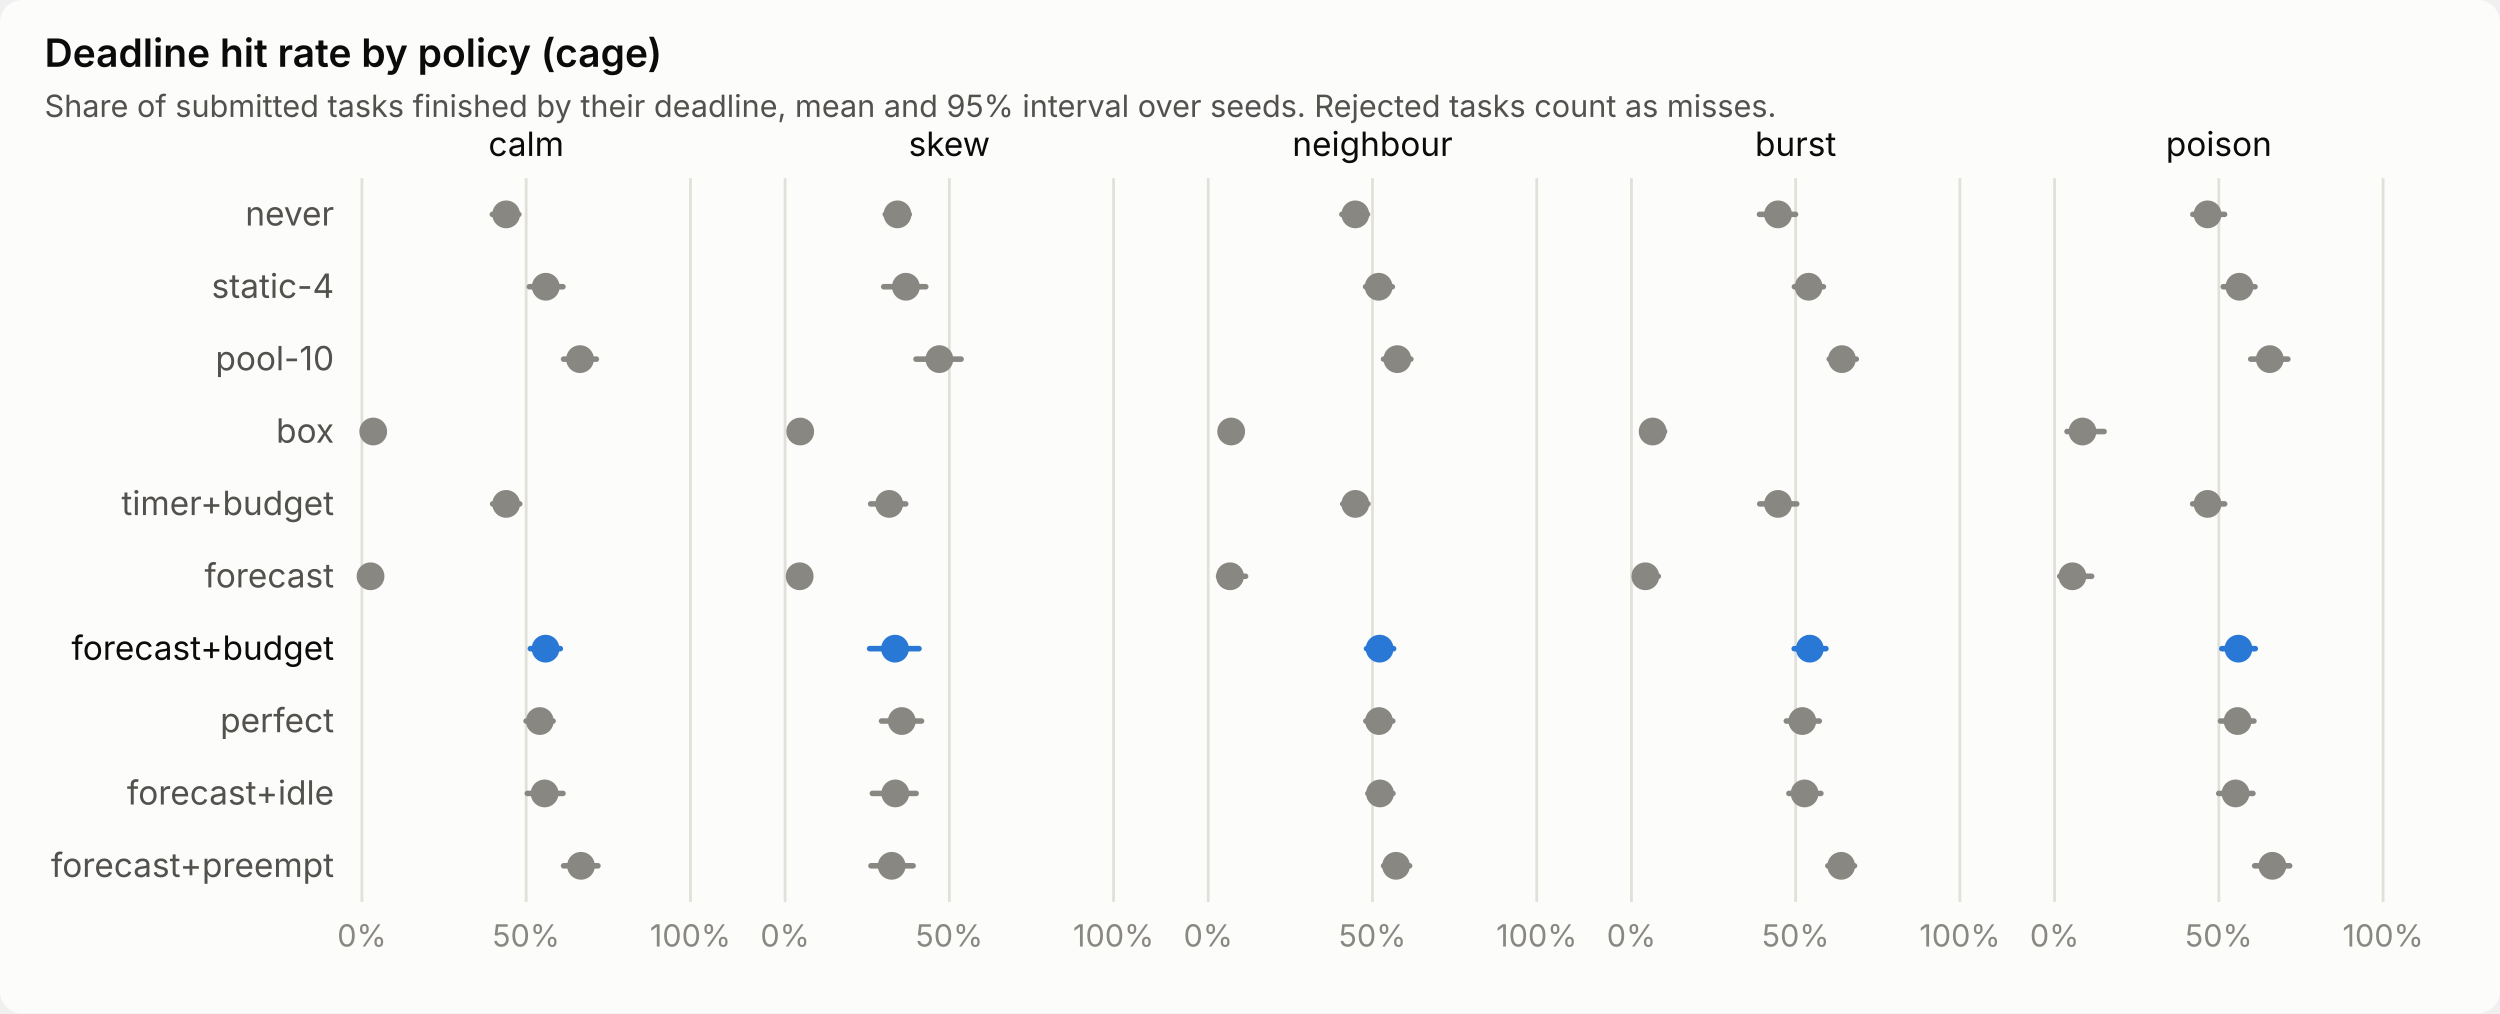
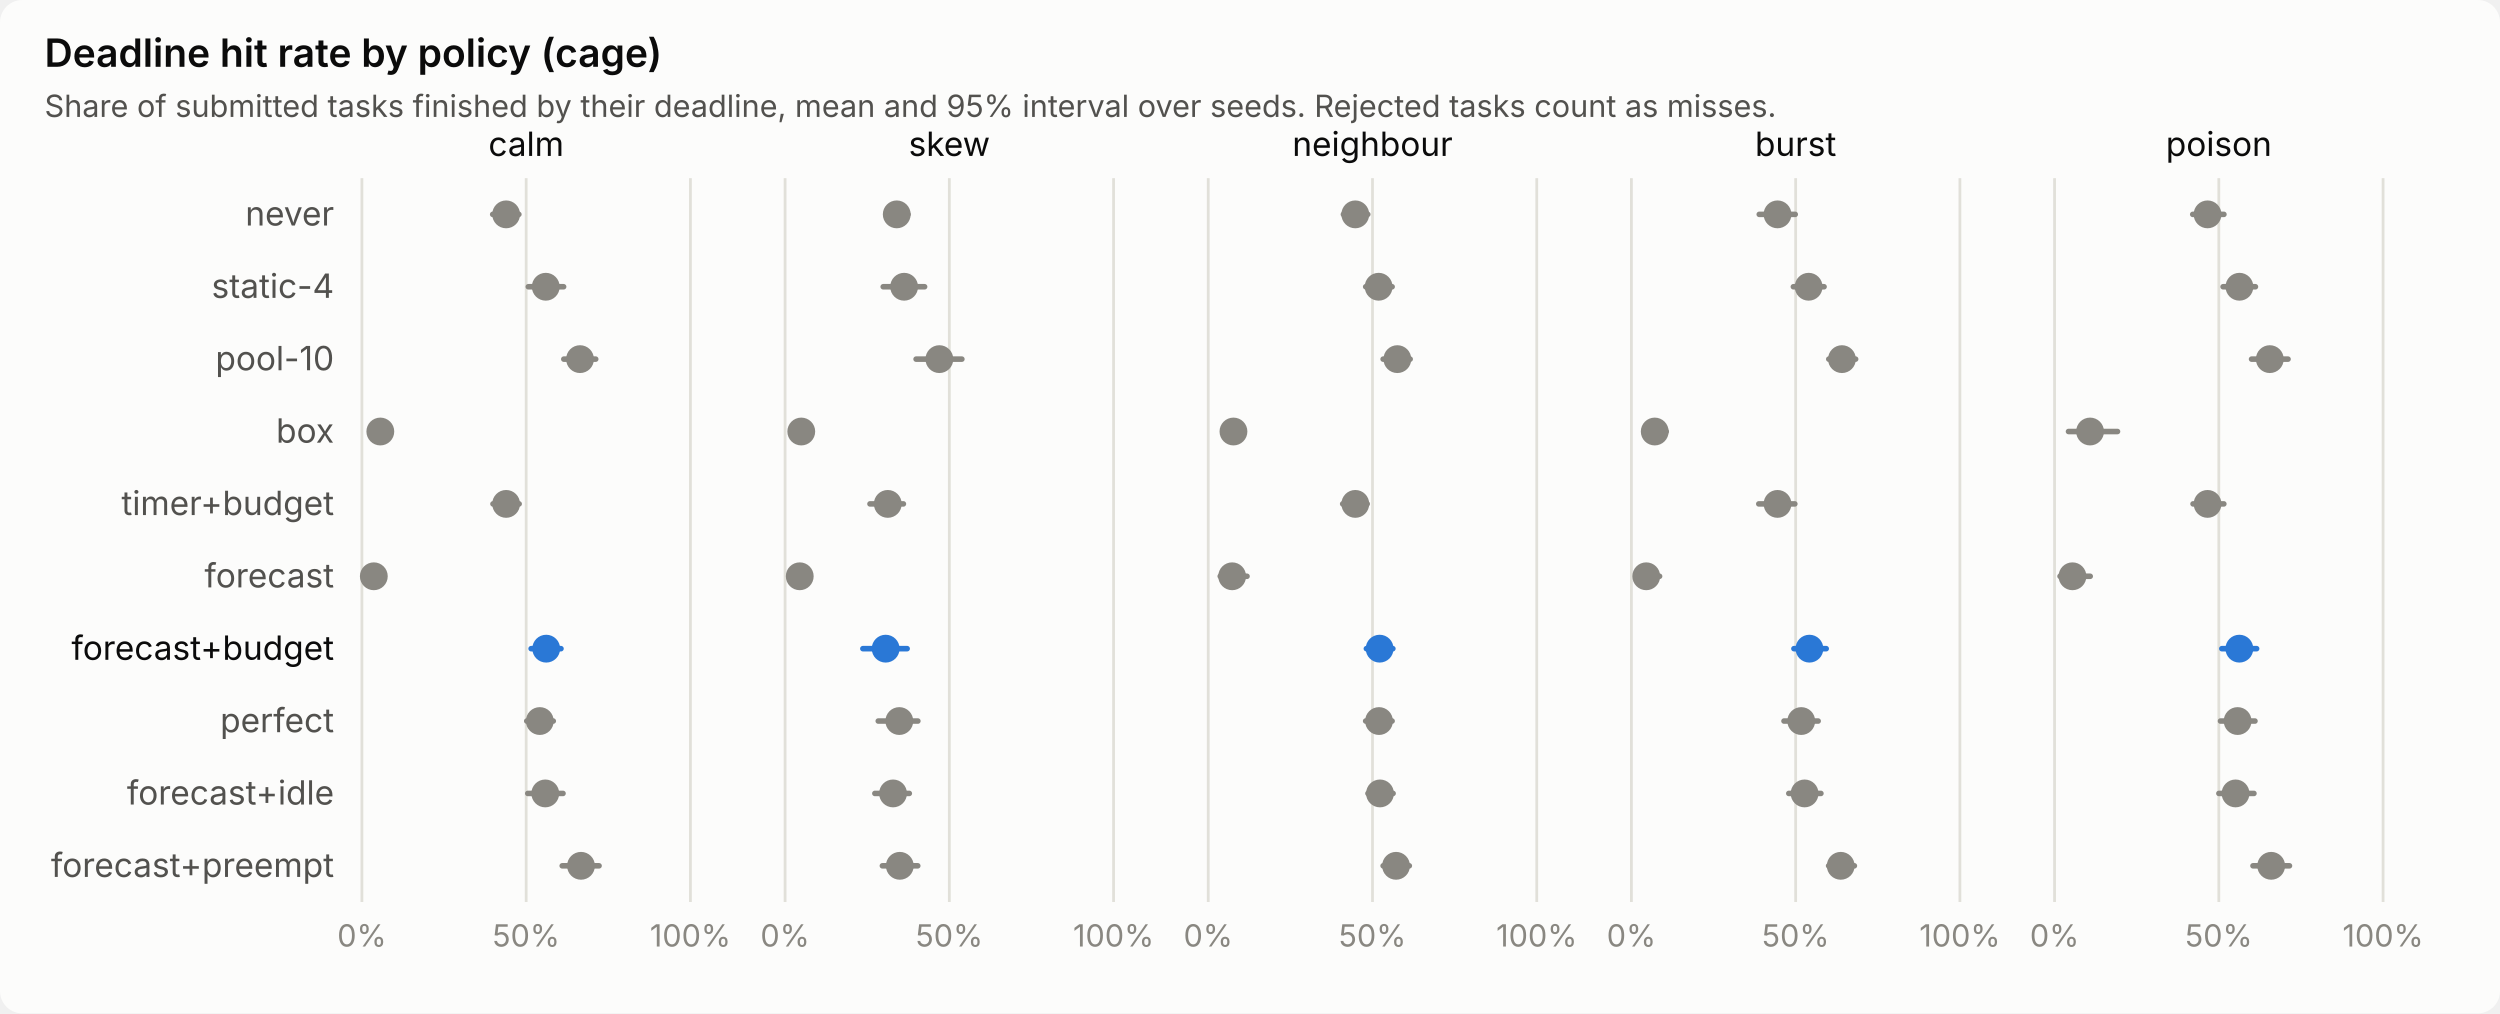
<svg xmlns="http://www.w3.org/2000/svg" width="898" height="364" viewBox="0 0 898 364">
  <style>
  .surface { fill: #fcfcfb }
  .ink { fill: #0b0b0b }
  .ink-2 { fill: #52514e }
  .muted { fill: #898781 }
  .grid { stroke: #e1e0d9; stroke-width: 1 }
  .axis { stroke: #c3c2b7; stroke-width: 1 }
  .band { fill: #f0efec }
  .other { fill: #898781; stroke: #898781 }
  .s1 { fill: #2a78d6; stroke: #2a78d6 }
  .s2 { fill: #eb6834; stroke: #eb6834 }
  .s3 { fill: #1baf7a; stroke: #1baf7a }
  .s4 { fill: #eda100; stroke: #eda100 }
  .line { fill: none; stroke-width: 2; stroke-linejoin: round }
  .ref { fill: none; stroke: #52514e; stroke-width: 1.5; stroke-dasharray: 5 4 }
  text { font-family: system-ui, -apple-system, "Segoe UI", sans-serif; font-size: 12px }
  .title { font-size: 14px; font-weight: 600 }
  .small { font-size: 11px }
  @media (prefers-color-scheme: dark) {
    .surface { fill: #1a1a19 }
    .ink { fill: #ffffff }
    .ink-2 { fill: #c3c2b7 }
    .grid { stroke: #2c2c2a }
    .axis { stroke: #383835 }
    .band { fill: #262624 }
    .s1 { fill: #3987e5; stroke: #3987e5 }
    .s2 { fill: #d95926; stroke: #d95926 }
    .s3 { fill: #199e70; stroke: #199e70 }
    .s4 { fill: #c98500; stroke: #c98500 }
    .ref { stroke: #c3c2b7 }
  }
</style>
  <rect class="surface" width="898" height="364" rx="8" />
  <text class="ink title" x="16" y="24">Deadline hit rate by policy (cage)</text>
  <text class="ink-2 small" x="16" y="42">Share of submitted tasks finished by their deadline, mean and 95% interval over seeds. Rejected tasks count as misses.</text>
  <text class="ink-2" x="120" y="81" text-anchor="end">never</text>
  <text class="ink-2" x="120" y="107" text-anchor="end">static-4</text>
  <text class="ink-2" x="120" y="133" text-anchor="end">pool-10</text>
  <text class="ink-2" x="120" y="159" text-anchor="end">box</text>
  <text class="ink-2" x="120" y="185" text-anchor="end">timer+budget</text>
  <text class="ink-2" x="120" y="211" text-anchor="end">forecast</text>
  <text class="ink" x="120" y="237" text-anchor="end">forecast+budget</text>
  <text class="ink-2" x="120" y="263" text-anchor="end">perfect</text>
  <text class="ink-2" x="120" y="289" text-anchor="end">forecast+idle</text>
  <text class="ink-2" x="120" y="315" text-anchor="end">forecast+preempt</text>
  <text class="ink" x="189" y="56" text-anchor="middle">calm</text>
  <line class="grid" x1="130" x2="130" y1="64" y2="324" />
  <text class="muted small" x="130" y="340" text-anchor="middle">0%</text>
  <line class="grid" x1="189" x2="189" y1="64" y2="324" />
  <text class="muted small" x="189" y="340" text-anchor="middle">50%</text>
  <line class="grid" x1="248" x2="248" y1="64" y2="324" />
  <text class="muted small" x="248" y="340" text-anchor="middle">100%</text>
-   <line class="other" x1="176.853" x2="186.362" y1="77" y2="77" stroke-width="2" stroke-linecap="round" />
+   <line class="other" x1="176.976" x2="186.374" y1="77" y2="77" stroke-width="2" stroke-linecap="round" />
  <circle class="other" cx="181.801" cy="77" r="4.5" stroke="none" />
-   <line class="other" x1="190.147" x2="202.208" y1="103" y2="103" stroke-width="2" stroke-linecap="round" />
+   <line class="other" x1="189.775" x2="202.448" y1="103" y2="103" stroke-width="2" stroke-linecap="round" />
  <circle class="other" cx="196.038" cy="103" r="4.5" stroke="none" />
-   <line class="other" x1="202.444" x2="214.209" y1="129" y2="129" stroke-width="2" stroke-linecap="round" />
+   <line class="other" x1="202.52" x2="213.978" y1="129" y2="129" stroke-width="2" stroke-linecap="round" />
  <circle class="other" cx="208.344" cy="129" r="4.5" stroke="none" />
-   <line class="other" x1="131.866" x2="136.536" y1="155" y2="155" stroke-width="2" stroke-linecap="round" />
-   <circle class="other" cx="134.06" cy="155" r="4.5" stroke="none" />
-   <line class="other" x1="176.951" x2="186.678" y1="181" y2="181" stroke-width="2" stroke-linecap="round" />
+   <line class="other" x1="133.315" x2="140.422" y1="155" y2="155" stroke-width="2" stroke-linecap="round" />
+   <circle class="other" cx="136.611" cy="155" r="4.5" stroke="none" />
+   <line class="other" x1="177.075" x2="186.478" y1="181" y2="181" stroke-width="2" stroke-linecap="round" />
  <circle class="other" cx="181.801" cy="181" r="4.5" stroke="none" />
-   <line class="other" x1="131.137" x2="135.46" y1="207" y2="207" stroke-width="2" stroke-linecap="round" />
-   <circle class="other" cx="133.094" cy="207" r="4.5" stroke="none" />
-   <line class="s1" x1="190.51" x2="201.259" y1="233" y2="233" stroke-width="2" stroke-linecap="round" />
-   <circle class="s1" cx="195.963" cy="233" r="4.5" stroke="none" />
-   <line class="other" x1="188.971" x2="198.666" y1="259" y2="259" stroke-width="2" stroke-linecap="round" />
+   <line class="other" x1="131.683" x2="137.555" y1="207" y2="207" stroke-width="2" stroke-linecap="round" />
+   <circle class="other" cx="134.274" cy="207" r="4.5" stroke="none" />
+   <line class="s1" x1="190.781" x2="201.5" y1="233" y2="233" stroke-width="2" stroke-linecap="round" />
+   <circle class="s1" cx="196.199" cy="233" r="4.5" stroke="none" />
+   <line class="other" x1="189.21" x2="198.734" y1="259" y2="259" stroke-width="2" stroke-linecap="round" />
  <circle class="other" cx="193.896" cy="259" r="4.5" stroke="none" />
-   <line class="other" x1="189.418" x2="202.212" y1="285" y2="285" stroke-width="2" stroke-linecap="round" />
-   <circle class="other" cx="195.625" cy="285" r="4.5" stroke="none" />
-   <line class="other" x1="202.451" x2="214.776" y1="311" y2="311" stroke-width="2" stroke-linecap="round" />
+   <line class="other" x1="189.577" x2="202.233" y1="285" y2="285" stroke-width="2" stroke-linecap="round" />
+   <circle class="other" cx="195.861" cy="285" r="4.5" stroke="none" />
+   <line class="other" x1="201.947" x2="215.179" y1="311" y2="311" stroke-width="2" stroke-linecap="round" />
  <circle class="other" cx="208.694" cy="311" r="4.5" stroke="none" />
  <text class="ink" x="341" y="56" text-anchor="middle">skew</text>
  <line class="grid" x1="282" x2="282" y1="64" y2="324" />
  <text class="muted small" x="282" y="340" text-anchor="middle">0%</text>
  <line class="grid" x1="341" x2="341" y1="64" y2="324" />
  <text class="muted small" x="341" y="340" text-anchor="middle">50%</text>
  <line class="grid" x1="400" x2="400" y1="64" y2="324" />
  <text class="muted small" x="400" y="340" text-anchor="middle">100%</text>
-   <line class="other" x1="317.983" x2="326.602" y1="77" y2="77" stroke-width="2" stroke-linecap="round" />
-   <circle class="other" cx="322.37" cy="77" r="4.5" stroke="none" />
-   <line class="other" x1="317.44" x2="332.53" y1="103" y2="103" stroke-width="2" stroke-linecap="round" />
-   <circle class="other" cx="325.399" cy="103" r="4.5" stroke="none" />
-   <line class="other" x1="329.031" x2="345.22" y1="129" y2="129" stroke-width="2" stroke-linecap="round" />
+   <line class="other" x1="318.16" x2="326.153" y1="77" y2="77" stroke-width="2" stroke-linecap="round" />
+   <circle class="other" cx="322.113" cy="77" r="4.5" stroke="none" />
+   <line class="other" x1="317.251" x2="332.115" y1="103" y2="103" stroke-width="2" stroke-linecap="round" />
+   <circle class="other" cx="324.764" cy="103" r="4.5" stroke="none" />
+   <line class="other" x1="329.061" x2="345.503" y1="129" y2="129" stroke-width="2" stroke-linecap="round" />
  <circle class="other" cx="337.422" cy="129" r="4.5" stroke="none" />
-   <line class="other" x1="284.989" x2="290.067" y1="155" y2="155" stroke-width="2" stroke-linecap="round" />
-   <circle class="other" cx="287.443" cy="155" r="4.5" stroke="none" />
-   <line class="other" x1="312.748" x2="325.319" y1="181" y2="181" stroke-width="2" stroke-linecap="round" />
-   <circle class="other" cx="319.405" cy="181" r="4.5" stroke="none" />
-   <line class="other" x1="284.604" x2="290.104" y1="207" y2="207" stroke-width="2" stroke-linecap="round" />
-   <circle class="other" cx="287.243" cy="207" r="4.5" stroke="none" />
-   <line class="s1" x1="312.376" x2="330.101" y1="233" y2="233" stroke-width="2" stroke-linecap="round" />
-   <circle class="s1" cx="321.489" cy="233" r="4.5" stroke="none" />
-   <line class="other" x1="316.655" x2="331.008" y1="259" y2="259" stroke-width="2" stroke-linecap="round" />
-   <circle class="other" cx="323.922" cy="259" r="4.5" stroke="none" />
-   <line class="other" x1="313.351" x2="329.065" y1="285" y2="285" stroke-width="2" stroke-linecap="round" />
-   <circle class="other" cx="321.588" cy="285" r="4.5" stroke="none" />
-   <line class="other" x1="312.856" x2="327.981" y1="311" y2="311" stroke-width="2" stroke-linecap="round" />
-   <circle class="other" cx="320.289" cy="311" r="4.5" stroke="none" />
+   <line class="other" x1="285.523" x2="290.228" y1="155" y2="155" stroke-width="2" stroke-linecap="round" />
+   <circle class="other" cx="287.815" cy="155" r="4.5" stroke="none" />
+   <line class="other" x1="312.498" x2="324.497" y1="181" y2="181" stroke-width="2" stroke-linecap="round" />
+   <circle class="other" cx="318.892" cy="181" r="4.5" stroke="none" />
+   <line class="other" x1="284.697" x2="290.186" y1="207" y2="207" stroke-width="2" stroke-linecap="round" />
+   <circle class="other" cx="287.267" cy="207" r="4.5" stroke="none" />
+   <line class="s1" x1="309.942" x2="325.845" y1="233" y2="233" stroke-width="2" stroke-linecap="round" />
+   <circle class="s1" cx="318.131" cy="233" r="4.5" stroke="none" />
+   <line class="other" x1="315.473" x2="329.695" y1="259" y2="259" stroke-width="2" stroke-linecap="round" />
+   <circle class="other" cx="323.035" cy="259" r="4.5" stroke="none" />
+   <line class="other" x1="314.254" x2="326.62" y1="285" y2="285" stroke-width="2" stroke-linecap="round" />
+   <circle class="other" cx="320.78" cy="285" r="4.5" stroke="none" />
+   <line class="other" x1="316.954" x2="329.656" y1="311" y2="311" stroke-width="2" stroke-linecap="round" />
+   <circle class="other" cx="323.211" cy="311" r="4.5" stroke="none" />
  <text class="ink" x="493" y="56" text-anchor="middle">neighbour</text>
  <line class="grid" x1="434" x2="434" y1="64" y2="324" />
  <text class="muted small" x="434" y="340" text-anchor="middle">0%</text>
  <line class="grid" x1="493" x2="493" y1="64" y2="324" />
  <text class="muted small" x="493" y="340" text-anchor="middle">50%</text>
  <line class="grid" x1="552" x2="552" y1="64" y2="324" />
  <text class="muted small" x="552" y="340" text-anchor="middle">100%</text>
-   <line class="other" x1="482.004" x2="491.22" y1="77" y2="77" stroke-width="2" stroke-linecap="round" />
+   <line class="other" x1="482.551" x2="491.301" y1="77" y2="77" stroke-width="2" stroke-linecap="round" />
  <circle class="other" cx="486.823" cy="77" r="4.5" stroke="none" />
-   <line class="other" x1="490.512" x2="500.128" y1="103" y2="103" stroke-width="2" stroke-linecap="round" />
+   <line class="other" x1="490.557" x2="500.053" y1="103" y2="103" stroke-width="2" stroke-linecap="round" />
  <circle class="other" cx="495.21" cy="103" r="4.5" stroke="none" />
-   <line class="other" x1="496.977" x2="506.776" y1="129" y2="129" stroke-width="2" stroke-linecap="round" />
+   <line class="other" x1="496.822" x2="506.53" y1="129" y2="129" stroke-width="2" stroke-linecap="round" />
  <circle class="other" cx="501.932" cy="129" r="4.5" stroke="none" />
-   <line class="other" x1="439.073" x2="445.79" y1="155" y2="155" stroke-width="2" stroke-linecap="round" />
-   <circle class="other" cx="442.239" cy="155" r="4.5" stroke="none" />
-   <line class="other" x1="482.317" x2="491.378" y1="181" y2="181" stroke-width="2" stroke-linecap="round" />
+   <line class="other" x1="439.622" x2="446.629" y1="155" y2="155" stroke-width="2" stroke-linecap="round" />
+   <circle class="other" cx="443.059" cy="155" r="4.5" stroke="none" />
+   <line class="other" x1="482.288" x2="491.092" y1="181" y2="181" stroke-width="2" stroke-linecap="round" />
  <circle class="other" cx="486.823" cy="181" r="4.5" stroke="none" />
-   <line class="other" x1="437.691" x2="447.407" y1="207" y2="207" stroke-width="2" stroke-linecap="round" />
-   <circle class="other" cx="441.821" cy="207" r="4.5" stroke="none" />
-   <line class="s1" x1="490.848" x2="500.584" y1="233" y2="233" stroke-width="2" stroke-linecap="round" />
+   <line class="other" x1="438.303" x2="447.927" y1="207" y2="207" stroke-width="2" stroke-linecap="round" />
+   <circle class="other" cx="442.59" cy="207" r="4.5" stroke="none" />
+   <line class="s1" x1="490.804" x2="500.316" y1="233" y2="233" stroke-width="2" stroke-linecap="round" />
  <circle class="s1" cx="495.563" cy="233" r="4.5" stroke="none" />
-   <line class="other" x1="490.613" x2="500.284" y1="259" y2="259" stroke-width="2" stroke-linecap="round" />
+   <line class="other" x1="490.543" x2="500.042" y1="259" y2="259" stroke-width="2" stroke-linecap="round" />
  <circle class="other" cx="495.341" cy="259" r="4.5" stroke="none" />
-   <line class="other" x1="491.338" x2="500.341" y1="285" y2="285" stroke-width="2" stroke-linecap="round" />
+   <line class="other" x1="491.366" x2="500.4" y1="285" y2="285" stroke-width="2" stroke-linecap="round" />
  <circle class="other" cx="495.691" cy="285" r="4.5" stroke="none" />
-   <line class="other" x1="496.989" x2="506.33" y1="311" y2="311" stroke-width="2" stroke-linecap="round" />
+   <line class="other" x1="496.818" x2="506.225" y1="311" y2="311" stroke-width="2" stroke-linecap="round" />
  <circle class="other" cx="501.46" cy="311" r="4.5" stroke="none" />
  <text class="ink" x="645" y="56" text-anchor="middle">burst</text>
  <line class="grid" x1="586" x2="586" y1="64" y2="324" />
  <text class="muted small" x="586" y="340" text-anchor="middle">0%</text>
  <line class="grid" x1="645" x2="645" y1="64" y2="324" />
  <text class="muted small" x="645" y="340" text-anchor="middle">50%</text>
  <line class="grid" x1="704" x2="704" y1="64" y2="324" />
  <text class="muted small" x="704" y="340" text-anchor="middle">100%</text>
-   <line class="other" x1="632.01" x2="644.959" y1="77" y2="77" stroke-width="2" stroke-linecap="round" />
-   <circle class="other" cx="638.67" cy="77" r="4.5" stroke="none" />
-   <line class="other" x1="644.55" x2="654.969" y1="103" y2="103" stroke-width="2" stroke-linecap="round" />
+   <line class="other" x1="631.922" x2="644.845" y1="77" y2="77" stroke-width="2" stroke-linecap="round" />
+   <circle class="other" cx="638.485" cy="77" r="4.5" stroke="none" />
+   <line class="other" x1="644.181" x2="655.204" y1="103" y2="103" stroke-width="2" stroke-linecap="round" />
  <circle class="other" cx="649.662" cy="103" r="4.5" stroke="none" />
-   <line class="other" x1="657.068" x2="666.767" y1="129" y2="129" stroke-width="2" stroke-linecap="round" />
+   <line class="other" x1="656.897" x2="666.542" y1="129" y2="129" stroke-width="2" stroke-linecap="round" />
  <circle class="other" cx="661.626" cy="129" r="4.5" stroke="none" />
-   <line class="other" x1="590.183" x2="597.911" y1="155" y2="155" stroke-width="2" stroke-linecap="round" />
-   <circle class="other" cx="593.632" cy="155" r="4.5" stroke="none" />
-   <line class="other" x1="632.088" x2="645.371" y1="181" y2="181" stroke-width="2" stroke-linecap="round" />
-   <circle class="other" cx="638.67" cy="181" r="4.5" stroke="none" />
-   <line class="other" x1="587.47" x2="595.666" y1="207" y2="207" stroke-width="2" stroke-linecap="round" />
-   <circle class="other" cx="591.004" cy="207" r="4.5" stroke="none" />
-   <line class="s1" x1="644.485" x2="655.87" y1="233" y2="233" stroke-width="2" stroke-linecap="round" />
-   <circle class="s1" cx="650.08" cy="233" r="4.5" stroke="none" />
-   <line class="other" x1="641.652" x2="653.49" y1="259" y2="259" stroke-width="2" stroke-linecap="round" />
-   <circle class="other" cx="647.392" cy="259" r="4.5" stroke="none" />
-   <line class="other" x1="642.582" x2="654.055" y1="285" y2="285" stroke-width="2" stroke-linecap="round" />
+   <line class="other" x1="590.871" x2="598.506" y1="155" y2="155" stroke-width="2" stroke-linecap="round" />
+   <circle class="other" cx="594.382" cy="155" r="4.5" stroke="none" />
+   <line class="other" x1="631.758" x2="644.699" y1="181" y2="181" stroke-width="2" stroke-linecap="round" />
+   <circle class="other" cx="638.485" cy="181" r="4.5" stroke="none" />
+   <line class="other" x1="587.704" x2="596.123" y1="207" y2="207" stroke-width="2" stroke-linecap="round" />
+   <circle class="other" cx="591.332" cy="207" r="4.5" stroke="none" />
+   <line class="s1" x1="644.379" x2="655.971" y1="233" y2="233" stroke-width="2" stroke-linecap="round" />
+   <circle class="s1" cx="649.946" cy="233" r="4.5" stroke="none" />
+   <line class="other" x1="640.813" x2="653.08" y1="259" y2="259" stroke-width="2" stroke-linecap="round" />
+   <circle class="other" cx="647.005" cy="259" r="4.5" stroke="none" />
+   <line class="other" x1="642.54" x2="654.07" y1="285" y2="285" stroke-width="2" stroke-linecap="round" />
  <circle class="other" cx="648.207" cy="285" r="4.5" stroke="none" />
-   <line class="other" x1="656.562" x2="666.13" y1="311" y2="311" stroke-width="2" stroke-linecap="round" />
-   <circle class="other" cx="661.355" cy="311" r="4.5" stroke="none" />
+   <line class="other" x1="656.838" x2="666.091" y1="311" y2="311" stroke-width="2" stroke-linecap="round" />
+   <circle class="other" cx="661.189" cy="311" r="4.5" stroke="none" />
  <text class="ink" x="797" y="56" text-anchor="middle">poison</text>
  <line class="grid" x1="738" x2="738" y1="64" y2="324" />
  <text class="muted small" x="738" y="340" text-anchor="middle">0%</text>
  <line class="grid" x1="797" x2="797" y1="64" y2="324" />
  <text class="muted small" x="797" y="340" text-anchor="middle">50%</text>
  <line class="grid" x1="856" x2="856" y1="64" y2="324" />
  <text class="muted small" x="856" y="340" text-anchor="middle">100%</text>
-   <line class="other" x1="787.68" x2="799.059" y1="77" y2="77" stroke-width="2" stroke-linecap="round" />
+   <line class="other" x1="787.629" x2="798.827" y1="77" y2="77" stroke-width="2" stroke-linecap="round" />
  <circle class="other" cx="792.954" cy="77" r="4.5" stroke="none" />
-   <line class="other" x1="798.595" x2="809.995" y1="103" y2="103" stroke-width="2" stroke-linecap="round" />
+   <line class="other" x1="798.535" x2="810.152" y1="103" y2="103" stroke-width="2" stroke-linecap="round" />
  <circle class="other" cx="804.405" cy="103" r="4.5" stroke="none" />
-   <line class="other" x1="808.47" x2="821.798" y1="129" y2="129" stroke-width="2" stroke-linecap="round" />
+   <line class="other" x1="808.763" x2="821.861" y1="129" y2="129" stroke-width="2" stroke-linecap="round" />
  <circle class="other" cx="815.316" cy="129" r="4.5" stroke="none" />
-   <line class="other" x1="742.482" x2="755.792" y1="155" y2="155" stroke-width="2" stroke-linecap="round" />
-   <circle class="other" cx="748.031" cy="155" r="4.5" stroke="none" />
-   <line class="other" x1="787.599" x2="799.09" y1="181" y2="181" stroke-width="2" stroke-linecap="round" />
+   <line class="other" x1="743.008" x2="760.609" y1="155" y2="155" stroke-width="2" stroke-linecap="round" />
+   <circle class="other" cx="750.749" cy="155" r="4.5" stroke="none" />
+   <line class="other" x1="787.74" x2="798.8" y1="181" y2="181" stroke-width="2" stroke-linecap="round" />
  <circle class="other" cx="792.954" cy="181" r="4.5" stroke="none" />
-   <line class="other" x1="739.848" x2="751.308" y1="207" y2="207" stroke-width="2" stroke-linecap="round" />
+   <line class="other" x1="739.967" x2="750.805" y1="207" y2="207" stroke-width="2" stroke-linecap="round" />
  <circle class="other" cx="744.428" cy="207" r="4.5" stroke="none" />
-   <line class="s1" x1="798.07" x2="810.084" y1="233" y2="233" stroke-width="2" stroke-linecap="round" />
-   <circle class="s1" cx="804.048" cy="233" r="4.5" stroke="none" />
-   <line class="other" x1="797.577" x2="809.607" y1="259" y2="259" stroke-width="2" stroke-linecap="round" />
+   <line class="s1" x1="798.082" x2="810.58" y1="233" y2="233" stroke-width="2" stroke-linecap="round" />
+   <circle class="s1" cx="804.376" cy="233" r="4.5" stroke="none" />
+   <line class="other" x1="797.602" x2="809.983" y1="259" y2="259" stroke-width="2" stroke-linecap="round" />
  <circle class="other" cx="803.752" cy="259" r="4.5" stroke="none" />
-   <line class="other" x1="796.974" x2="809.252" y1="285" y2="285" stroke-width="2" stroke-linecap="round" />
+   <line class="other" x1="797.03" x2="809.613" y1="285" y2="285" stroke-width="2" stroke-linecap="round" />
  <circle class="other" cx="803.007" cy="285" r="4.5" stroke="none" />
-   <line class="other" x1="809.879" x2="822.443" y1="311" y2="311" stroke-width="2" stroke-linecap="round" />
-   <circle class="other" cx="816.235" cy="311" r="4.5" stroke="none" />
+   <line class="other" x1="809.27" x2="822.377" y1="311" y2="311" stroke-width="2" stroke-linecap="round" />
+   <circle class="other" cx="815.809" cy="311" r="4.5" stroke="none" />
</svg>
